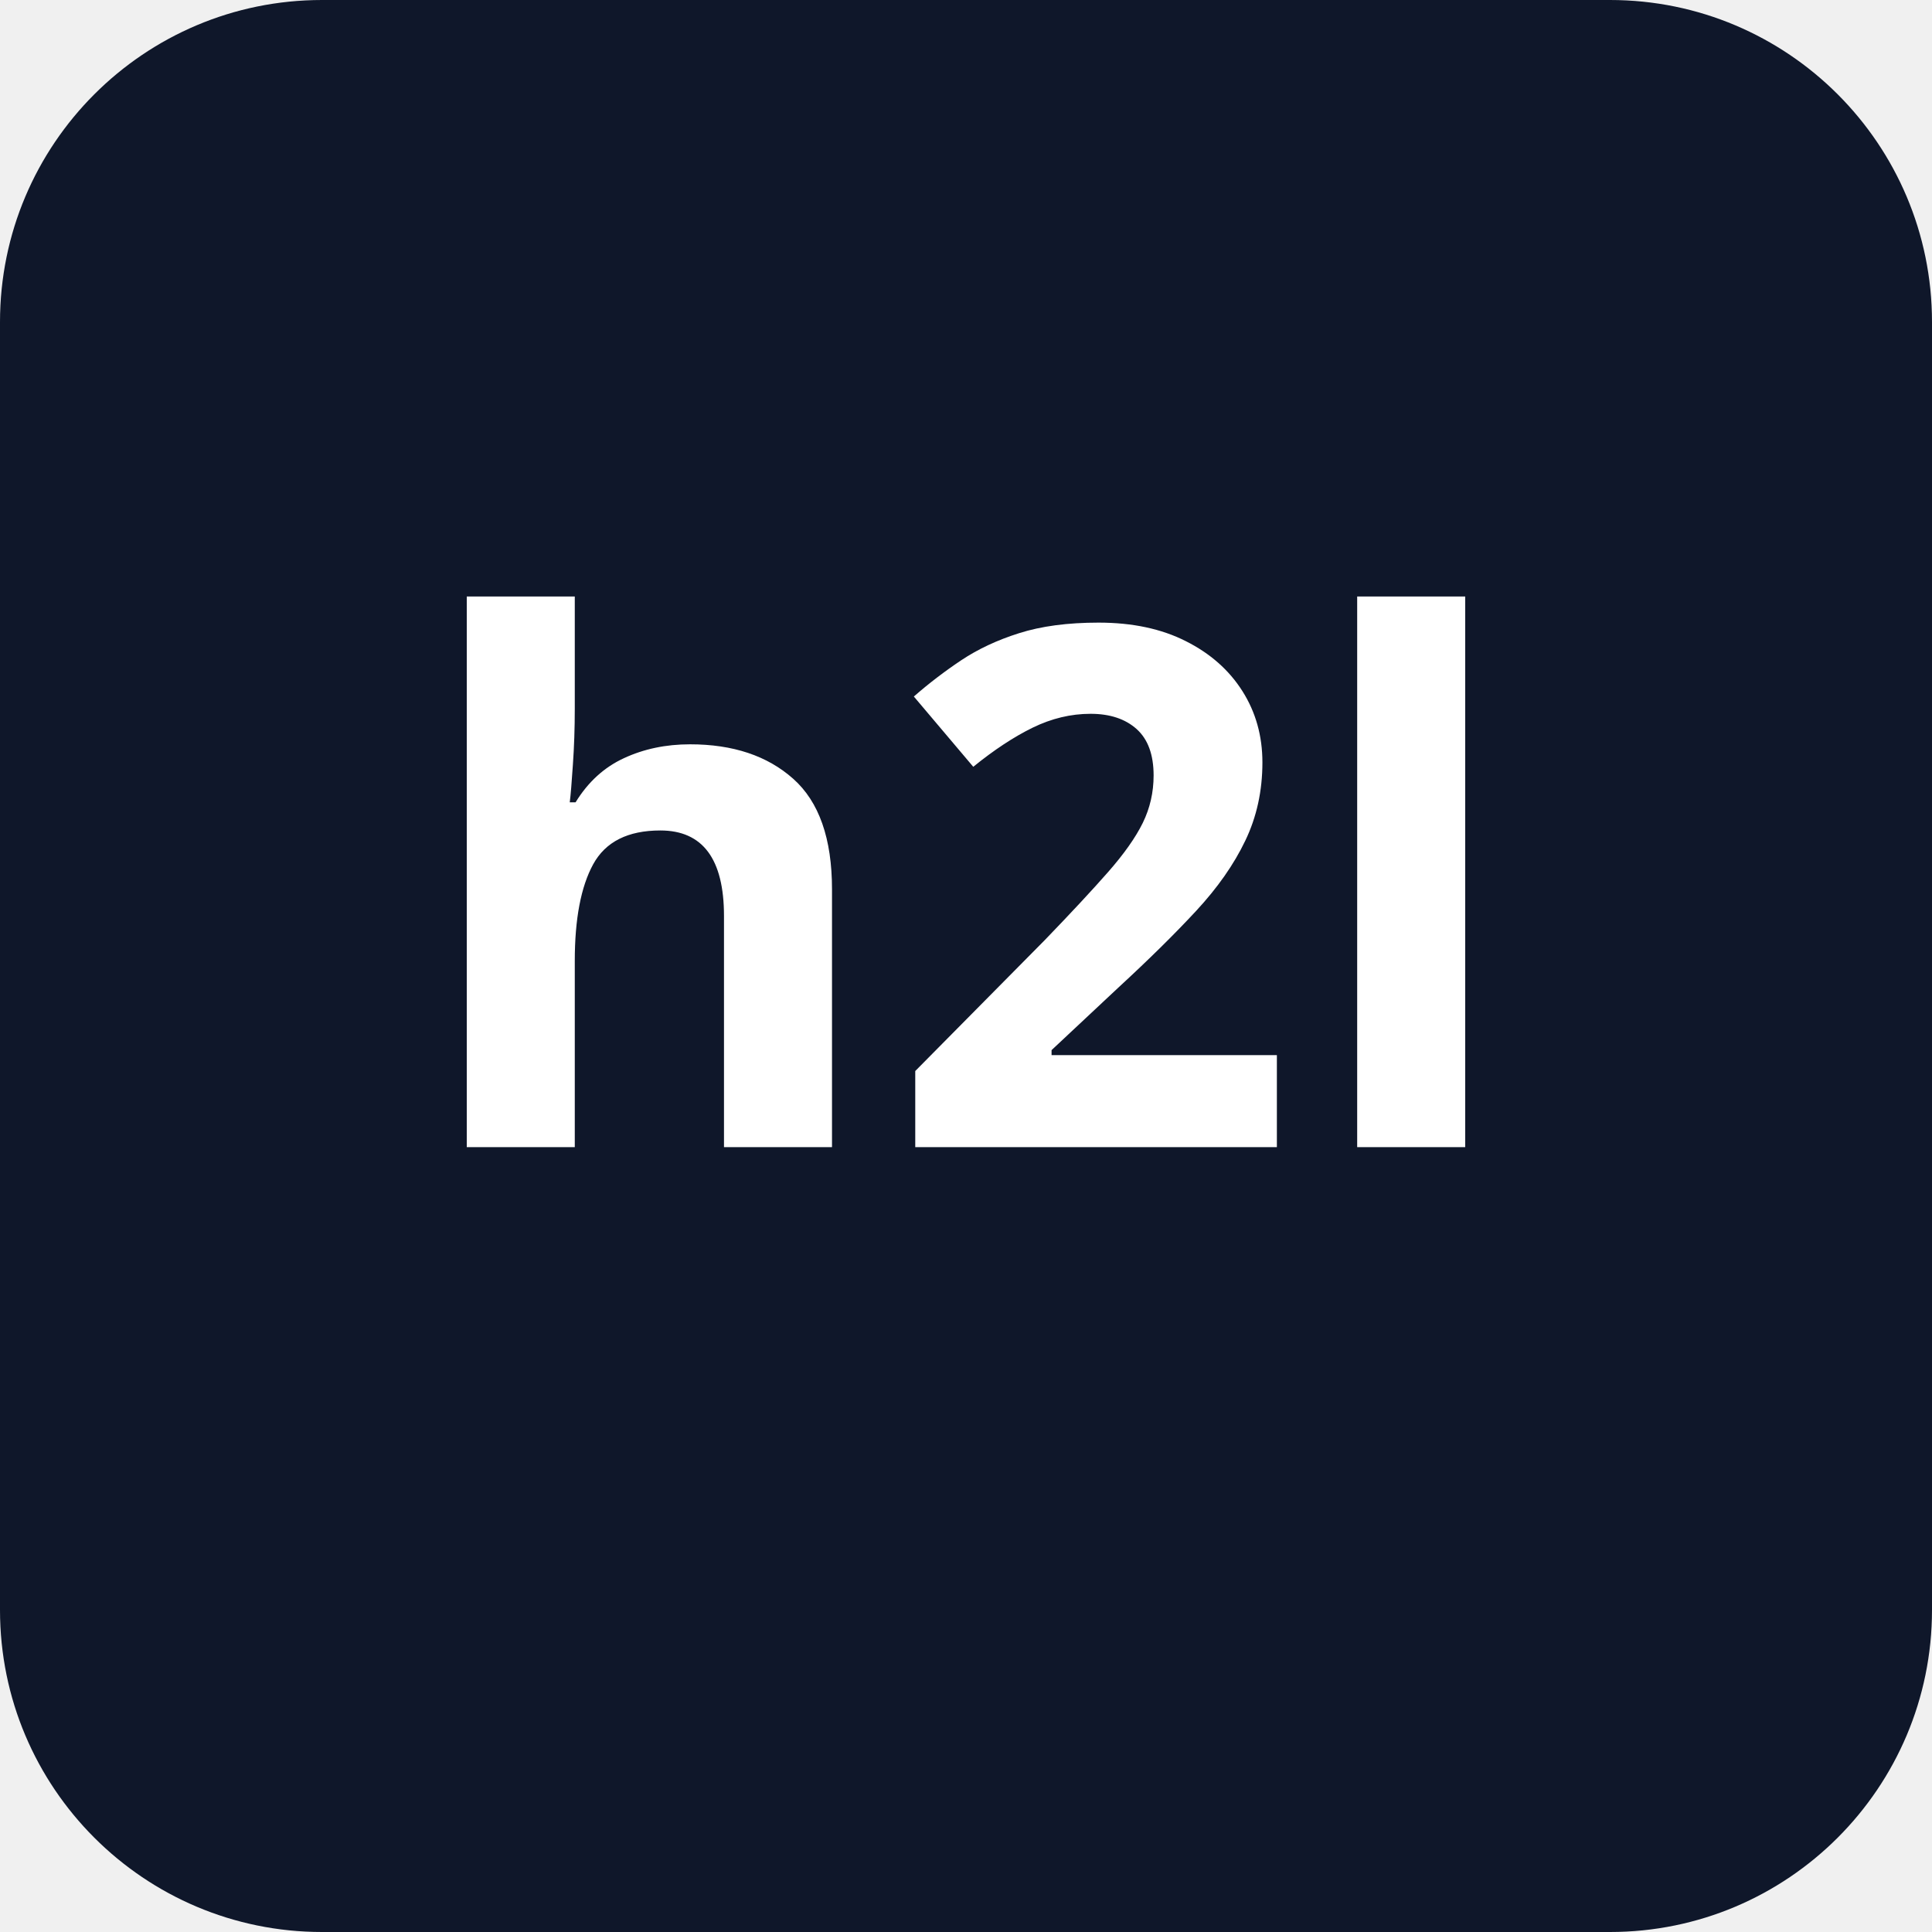
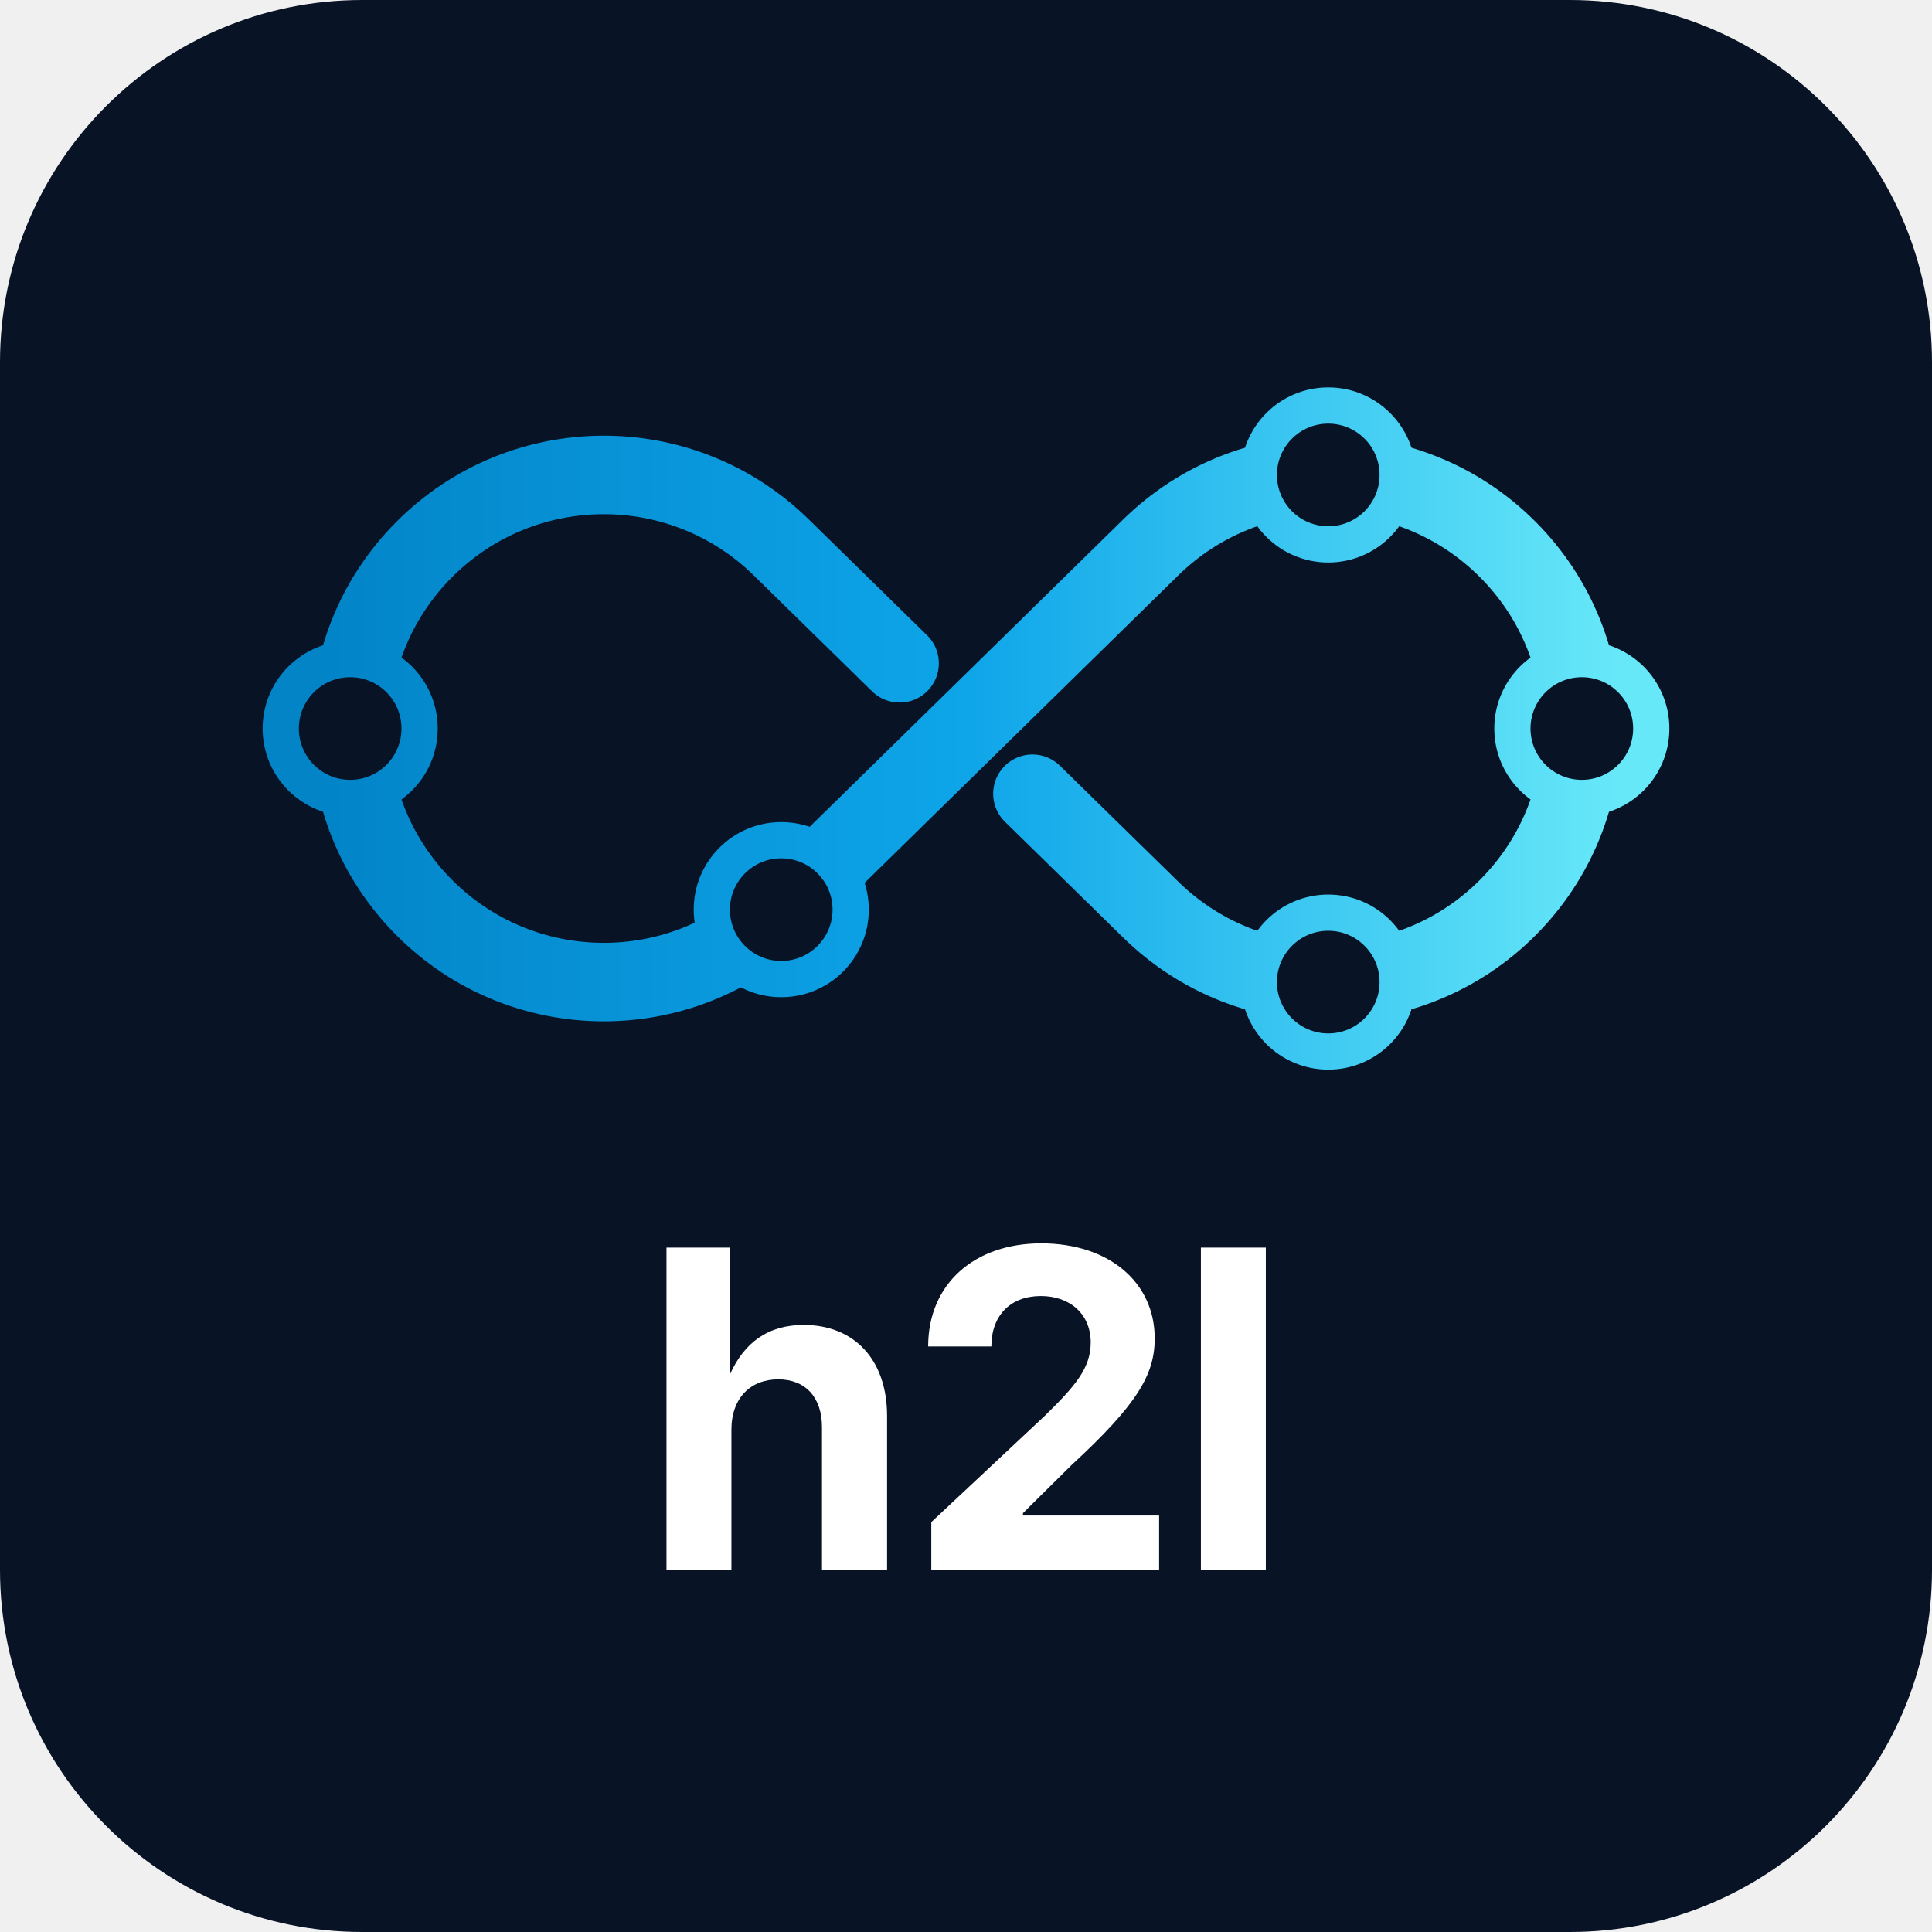
- <svg xmlns="http://www.w3.org/2000/svg" viewBox="0 0 192 192" width="192" height="192">
-   <rect width="192" height="192" rx="32" fill="#0f172a" />
-   <text x="96" y="114" text-anchor="middle" font-family="system-ui, sans-serif" font-size="72" font-weight="700" fill="#ffffff">h2l</text>
+ <svg xmlns="http://www.w3.org/2000/svg" viewBox="0 0 192 192" width="192" height="192" fill="none">
+   <defs>
+     <linearGradient id="h2l-icon192-grad" x1="12" y1="64" x2="228" y2="64" gradientUnits="userSpaceOnUse">
+       <stop offset="0%" stop-color="#0284c7" />
+       <stop offset="50%" stop-color="#0ea5e9" />
+       <stop offset="100%" stop-color="#67e8f9" />
+     </linearGradient>
+     <mask id="h2l-icon192-mask">
+       <rect width="240" height="128" fill="#ffffff" />
+       <circle cx="18" cy="64" r="8.5" fill="#000000" />
+       <circle cx="89.4" cy="94" r="8.5" fill="#000000" />
+       <circle cx="180" cy="22" r="8.5" fill="#000000" />
+       <circle cx="222" cy="64" r="8.5" fill="#000000" />
+       <circle cx="180" cy="106" r="8.5" fill="#000000" />
+     </mask>
+   </defs>
+   <rect width="192" height="192" rx="36" fill="#081326" />
+   <g transform="translate(24, 34) scale(0.6)" mask="url(#h2l-icon192-mask)">
+     <path d="M 109 53.2 L 89.4 34 A 42 42 0 1 0 89.4 94 L 150.6 34 A 42 42 0 1 1 150.6 94 L 131 74.8" stroke="url(#h2l-icon192-grad)" stroke-width="13" stroke-linecap="round" stroke-linejoin="round" />
+     <circle cx="18" cy="64" r="14.5" fill="url(#h2l-icon192-grad)" />
+     <circle cx="89.4" cy="94" r="14.5" fill="url(#h2l-icon192-grad)" />
+     <circle cx="180" cy="22" r="14.5" fill="url(#h2l-icon192-grad)" />
+     <circle cx="222" cy="64" r="14.5" fill="url(#h2l-icon192-grad)" />
+     <circle cx="180" cy="106" r="14.5" fill="url(#h2l-icon192-grad)" />
+   </g>
+   <text x="96" y="156" text-anchor="middle" fill="#ffffff" font-family="'Inter', 'Segoe UI', system-ui, -apple-system, sans-serif" font-size="44" font-weight="700" letter-spacing="-1">h2l</text>
</svg>
